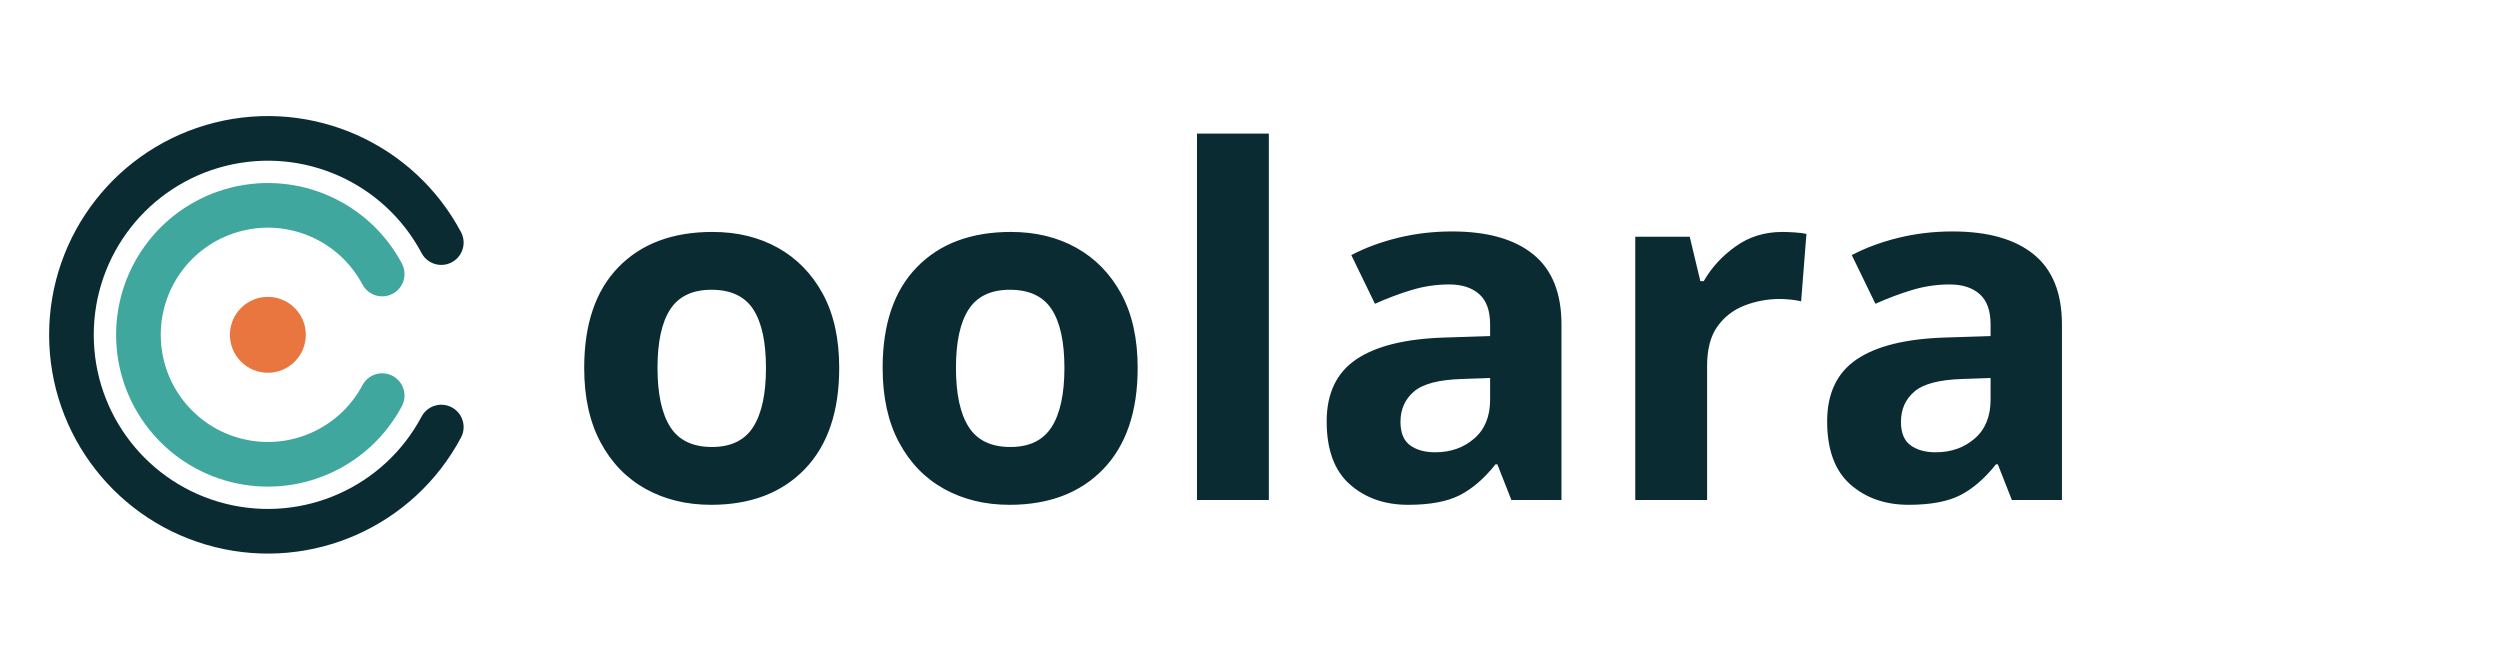
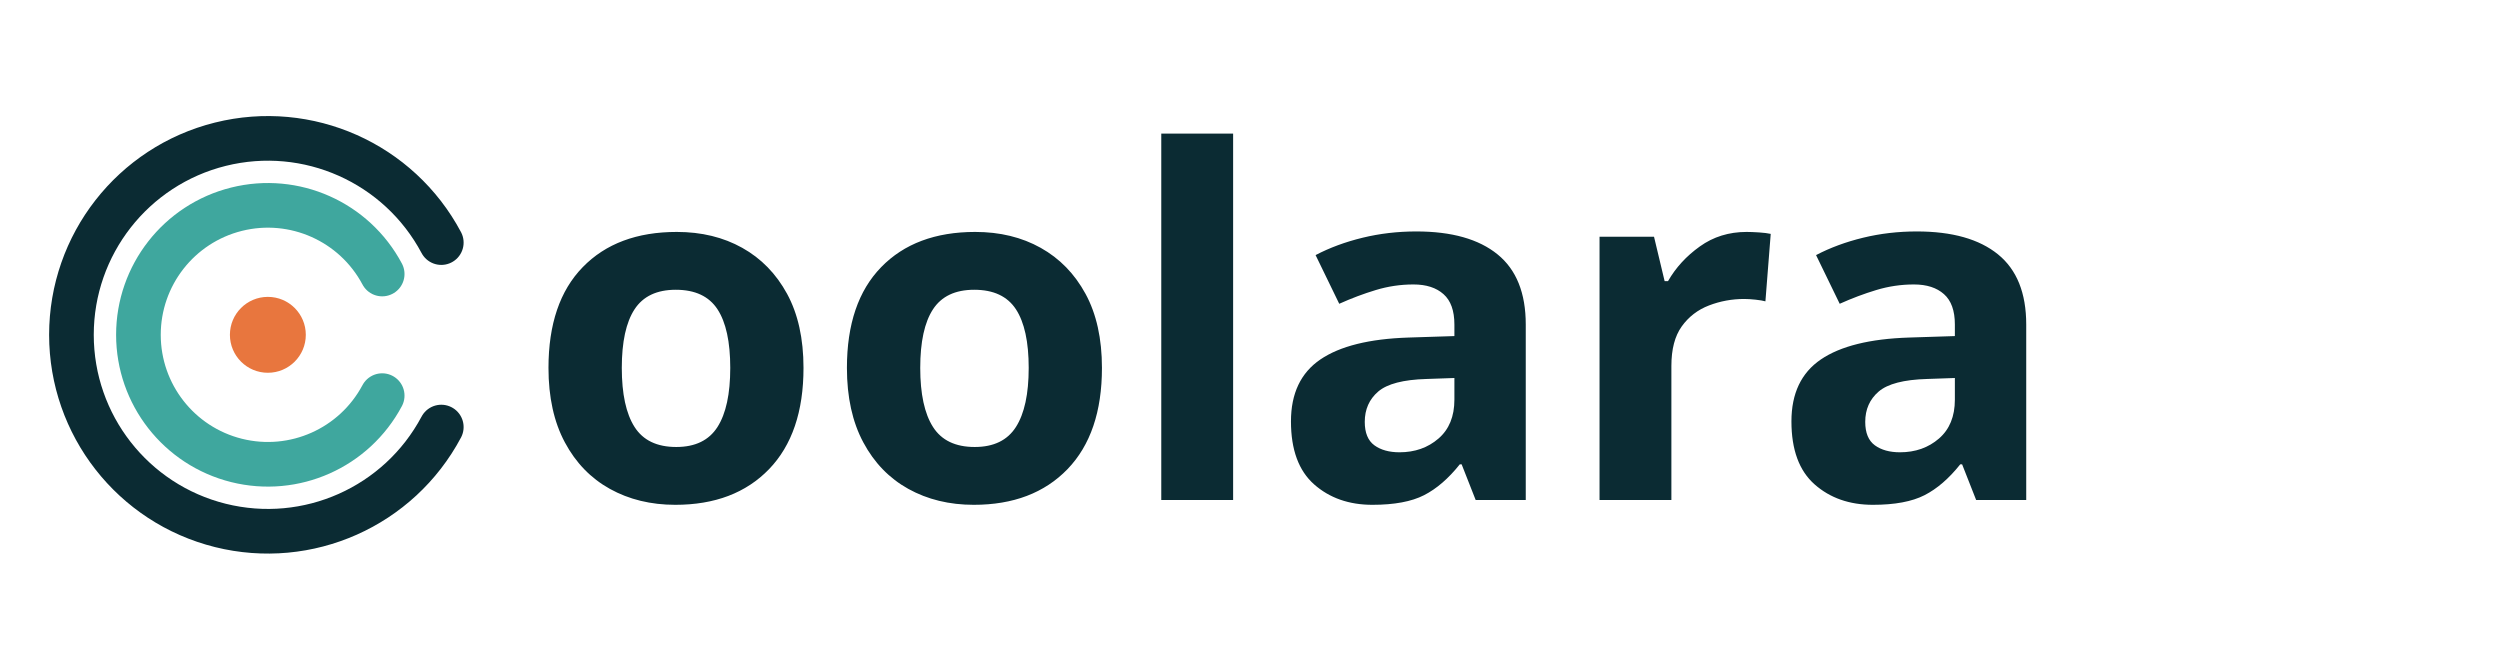
<svg xmlns="http://www.w3.org/2000/svg" viewBox="0 0 560 150" role="img" aria-labelledby="title">
  <g transform="translate(0 15)">
    <path d="M 98.85 80.66 A 44 44 0 1 1 98.85 39.34" fill="none" stroke="#0B2B33" stroke-width="10" stroke-linecap="round" />
    <path d="M 85.61 73.62 A 29 29 0 1 1 85.61 46.38" fill="none" stroke="#3FA79E" stroke-width="10" stroke-linecap="round" />
    <circle cx="60" cy="60" r="8.5" fill="#E8763E" />
  </g>
-   <text x="126" y="112" fill="#0B2B33" font-family="'Century Gothic','Avenir Next',Futura,'Segoe UI',sans-serif" font-size="108" font-weight="700">oolara</text>
+   <text x="118" y="112" fill="#0B2B33" font-family="'Century Gothic','Avenir Next',Futura,'Segoe UI',sans-serif" font-size="108" font-weight="700">oolara</text>
</svg>
